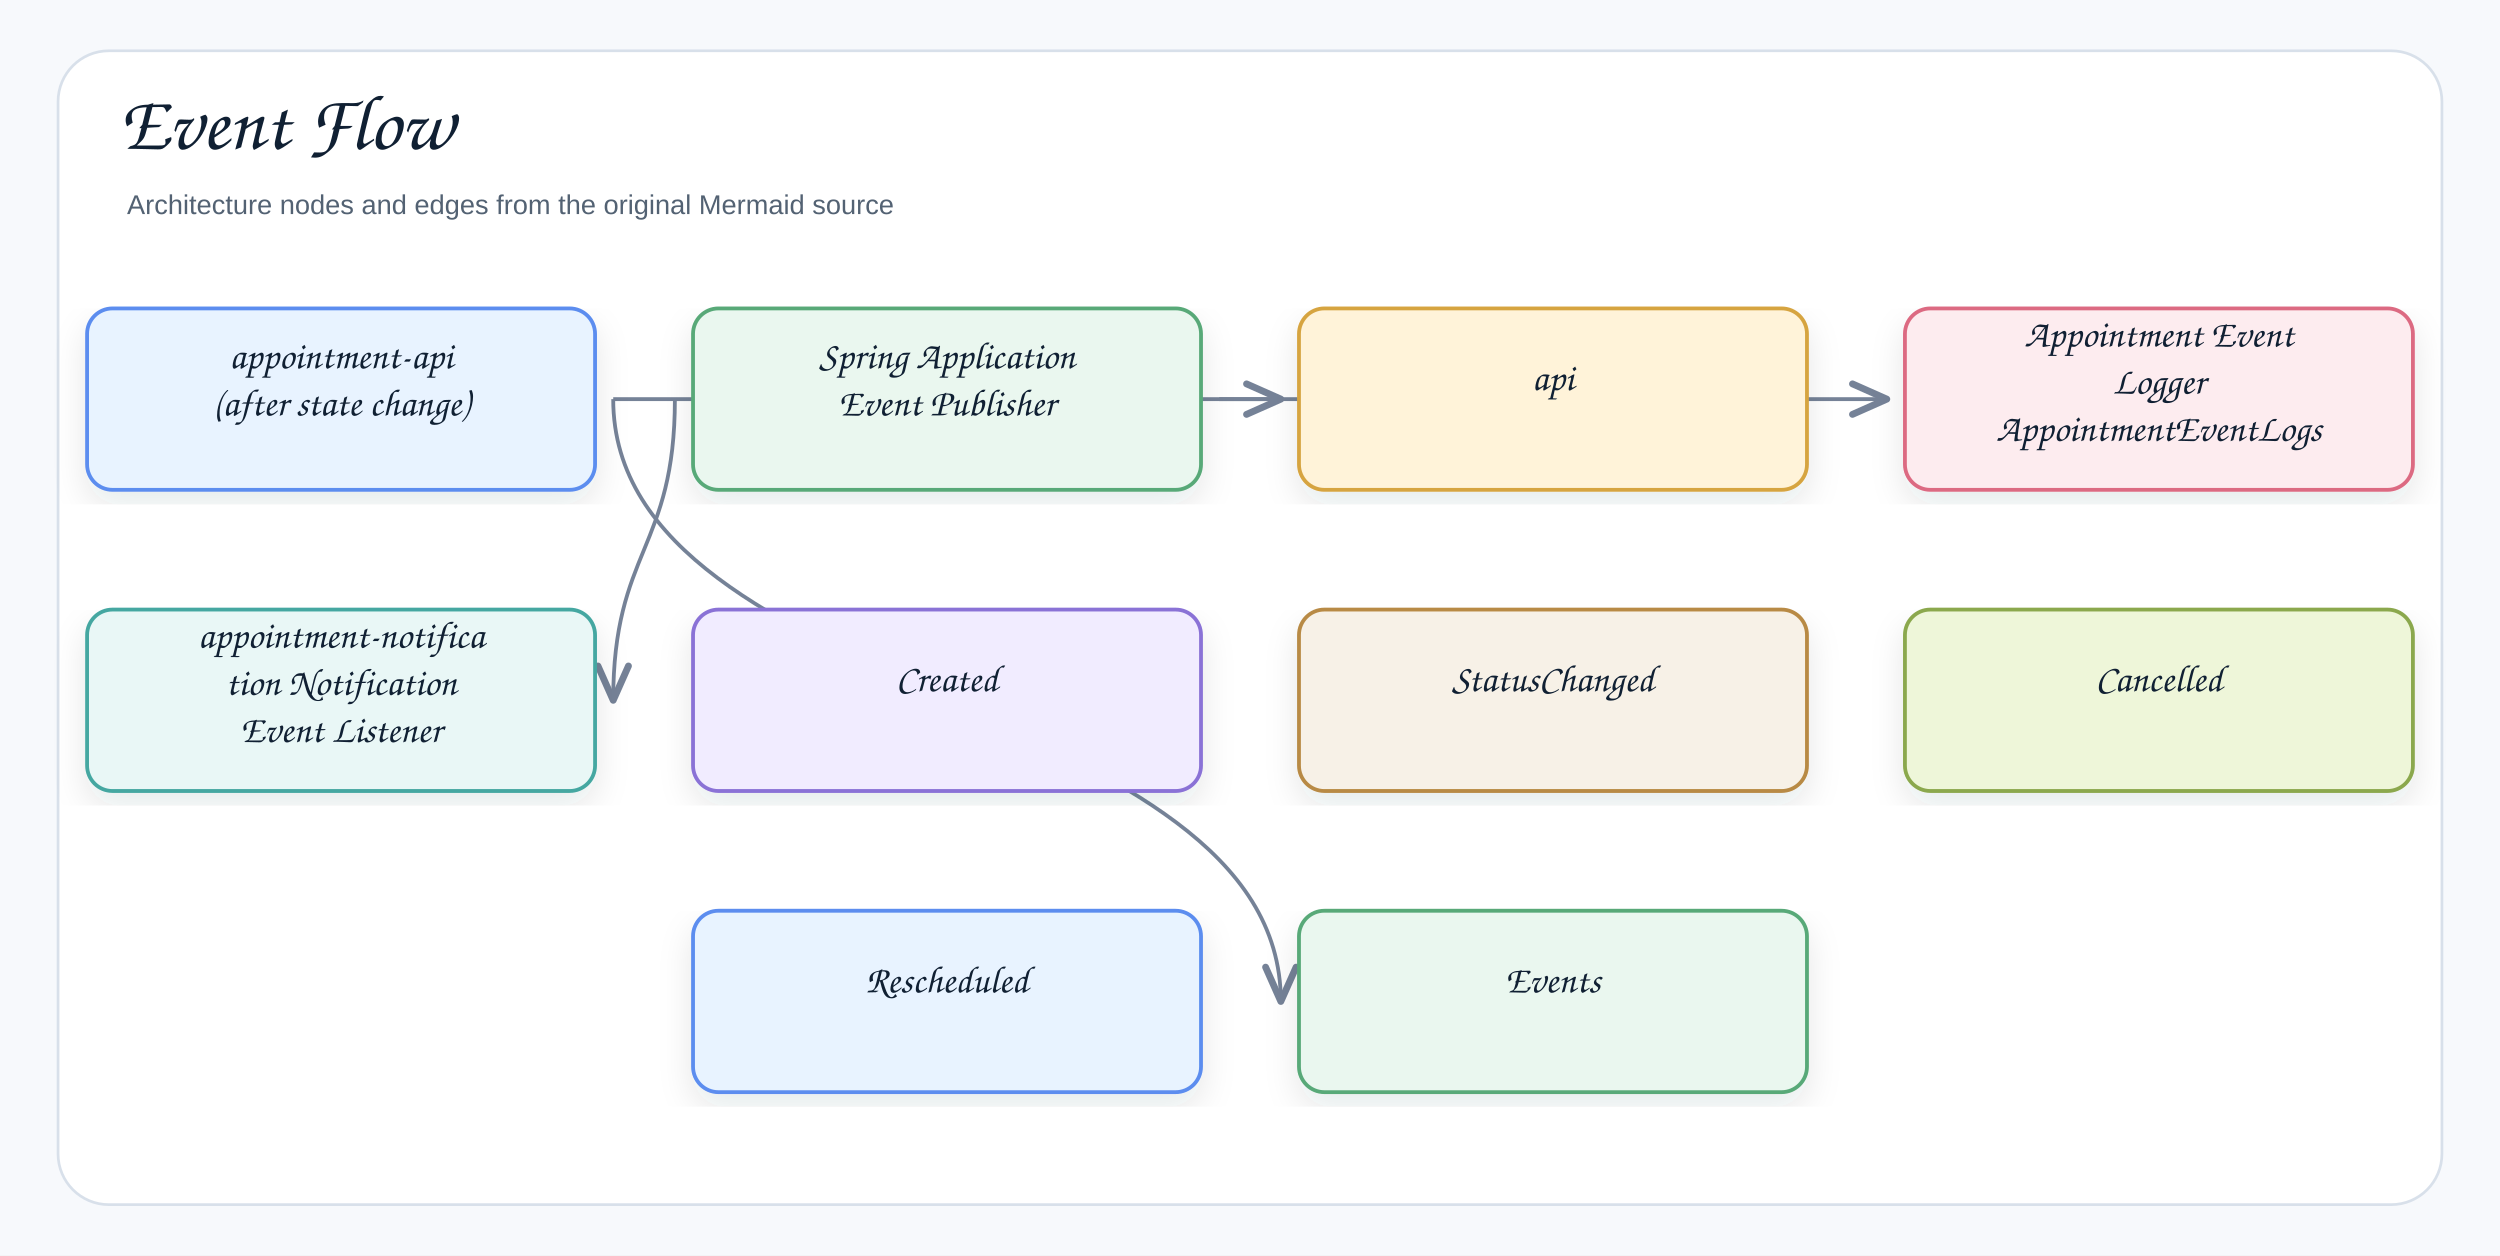
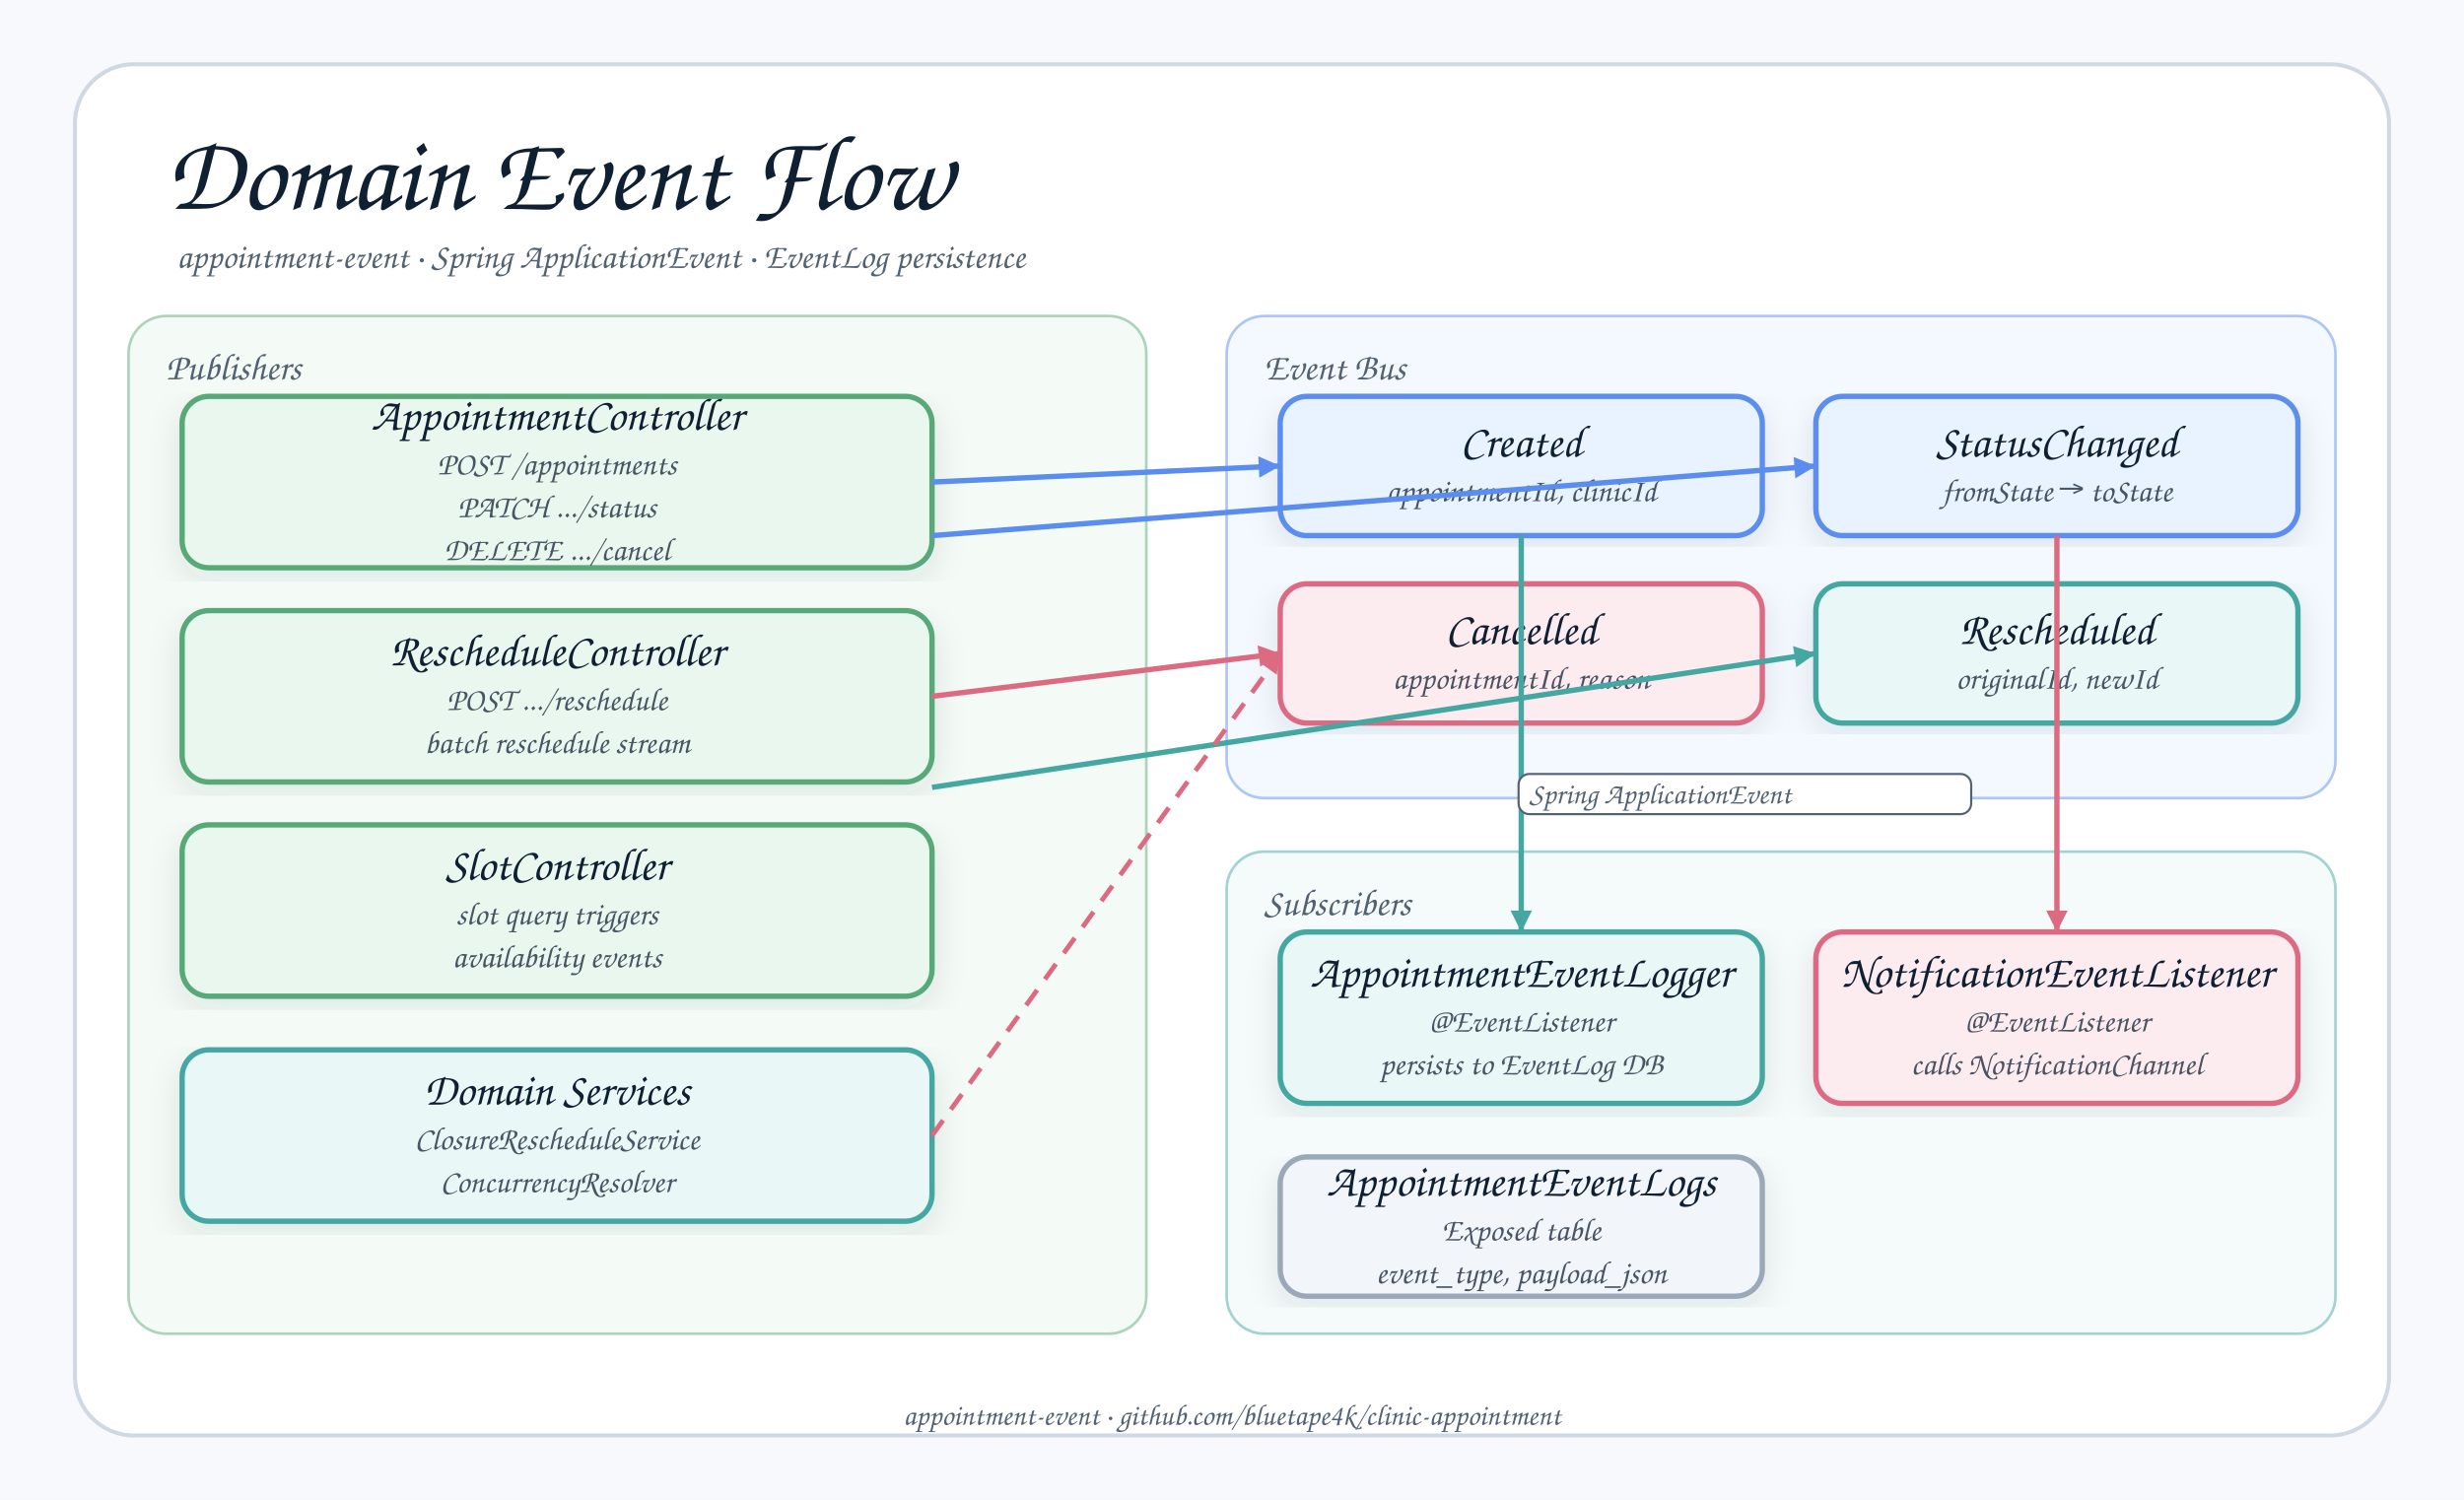
- <svg xmlns="http://www.w3.org/2000/svg" width="1378" height="692" viewBox="0 0 1378 692" role="img" aria-label="Event Flow">
+ <svg xmlns="http://www.w3.org/2000/svg" width="920" height="560" viewBox="0 0 920 560" role="img" aria-label="appointment-event — Domain Event Flow">
  <defs>
    <filter id="shadow" x="-8%" y="-8%" width="116%" height="116%">
-       <feDropShadow dx="0" dy="8" stdDeviation="9" flood-color="#1f2937" flood-opacity="0.10" />
+       <feDropShadow dx="0" dy="4" stdDeviation="6" flood-color="#1f2937" flood-opacity="0.10" />
    </filter>
-     <marker id="openArrow" markerWidth="12" markerHeight="10" refX="10" refY="5" orient="auto" markerUnits="strokeWidth">
-       <path d="M 1 1 L 10 5 L 1 9" fill="none" stroke="#758297" stroke-width="1.8" stroke-linecap="round" stroke-linejoin="round" />
+     <marker id="arr" markerWidth="5" markerHeight="5" refX="4.5" refY="2.5" orient="auto" markerUnits="strokeWidth">
+       <path d="M 0.5 0.5 L 4.5 2.5 L 0.5 4.5 Z" fill="#758297" />
+     </marker>
+     <marker id="arr-blue" markerWidth="5" markerHeight="5" refX="4.5" refY="2.5" orient="auto" markerUnits="strokeWidth">
+       <path d="M 0.5 0.5 L 4.5 2.5 L 0.5 4.5 Z" fill="#5B8DEF" />
+     </marker>
+     <marker id="arr-green" markerWidth="5" markerHeight="5" refX="4.5" refY="2.5" orient="auto" markerUnits="strokeWidth">
+       <path d="M 0.5 0.5 L 4.5 2.5 L 0.5 4.5 Z" fill="#58A978" />
+     </marker>
+     <marker id="arr-amber" markerWidth="5" markerHeight="5" refX="4.5" refY="2.5" orient="auto" markerUnits="strokeWidth">
+       <path d="M 0.5 0.5 L 4.5 2.5 L 0.5 4.5 Z" fill="#D6A441" />
+     </marker>
+     <marker id="arr-pink" markerWidth="5" markerHeight="5" refX="4.5" refY="2.5" orient="auto" markerUnits="strokeWidth">
+       <path d="M 0.5 0.5 L 4.5 2.5 L 0.5 4.5 Z" fill="#DC6B82" />
+     </marker>
+     <marker id="arr-purple" markerWidth="5" markerHeight="5" refX="4.5" refY="2.5" orient="auto" markerUnits="strokeWidth">
+       <path d="M 0.5 0.5 L 4.5 2.5 L 0.5 4.5 Z" fill="#8A72D6" />
+     </marker>
+     <marker id="arr-teal" markerWidth="5" markerHeight="5" refX="4.5" refY="2.5" orient="auto" markerUnits="strokeWidth">
+       <path d="M 0.5 0.5 L 4.5 2.5 L 0.5 4.5 Z" fill="#45A7A1" />
    </marker>
    <marker id="inherit" markerWidth="14" markerHeight="12" refX="12" refY="6" orient="auto" markerUnits="strokeWidth">
-       <path d="M 0 1 L 12 6 L 0 11 Z" fill="#ffffff" stroke="#758297" stroke-width="1.8" />
+       <path d="M 0 1 L 12 6 L 0 11 Z" fill="#ffffff" stroke="#758297" stroke-width="1.5" />
    </marker>
    <style>
-     .canvas{fill:#f7f9fc}.frame{fill:#fff;stroke:#d8e0ea;stroke-width:1.5}
-     .title{font-family:"Architects Daughter","Comic Sans MS","Comic Sans",cursive;font-size:43px;font-weight:400;fill:#102033}
-     .subtitle{font-family:"Comic Sans MS","Comic Sans","Comic Neue",Arial,sans-serif;font-size:15px;font-weight:400;fill:#536273}
-     .label{font-family:"Architects Daughter","Comic Sans MS","Comic Sans",cursive;font-size:25px;font-weight:400;fill:#102033}
-     .smallLabel{font-family:"Architects Daughter","Comic Sans MS","Comic Sans",cursive;font-size:21px;font-weight:400;fill:#102033}
-     .mono{font-family:"Comic Sans MS","Comic Sans","Comic Neue",Arial,sans-serif;font-size:12px;font-weight:400;fill:#102033}
-     .small{font-family:"Comic Sans MS","Comic Sans","Comic Neue",Arial,sans-serif;font-size:12px;font-weight:400;fill:#536273}
-     .strong{font-family:"Comic Sans MS","Comic Sans","Comic Neue",Arial,sans-serif;font-size:13px;font-weight:400;fill:#102033}
-     .card{stroke-width:2.1;filter:url(#shadow)}.compartment{stroke-width:1.5;fill:none}
-     .line{stroke:#758297;stroke-width:2.1;fill:none;marker-end:url(#openArrow)}
-     .plainLine{stroke:#758297;stroke-width:2.1;fill:none}
-     .dashed{stroke:#758297;stroke-width:2.1;stroke-dasharray:7 6;fill:none;marker-end:url(#openArrow)}
-     .inheritLine{stroke:#758297;stroke-width:2.2;fill:none;marker-end:url(#inherit)}
-     .implLine{stroke:#758297;stroke-width:2.2;stroke-dasharray:8 7;fill:none;marker-end:url(#inherit)}
+     .canvas{fill:#F7F9FC}
+     .frame{fill:#FFFFFF;stroke:#D0D8E4;stroke-width:1.5}
+     .title{font-family:"Architects Daughter","Comic Sans MS",cursive;font-size:40px;fill:#102033}
+     .subtitle{font-family:"Comic Mono","Comic Sans MS",cursive;font-size:13px;fill:#536273}
+     .label{font-family:"Architects Daughter","Comic Sans MS",cursive;font-size:22px;fill:#102033}
+     .smallLabel{font-family:"Architects Daughter","Comic Sans MS",cursive;font-size:17px;fill:#102033}
+     .mono{font-family:"Comic Mono","Comic Sans MS",cursive;font-size:12px;fill:#102033}
+     .small{font-family:"Comic Mono","Comic Sans MS",cursive;font-size:11px;fill:#536273}
+     .layerTitle{font-family:"Architects Daughter","Comic Sans MS",cursive;font-size:14px;fill:#536273;font-style:italic}
+     .card{stroke-width:2;filter:url(#shadow)}
+     .line{stroke:#758297;stroke-width:2;fill:none;marker-end:url(#arr)}
+     .line-blue{stroke:#5B8DEF;stroke-width:2;fill:none;marker-end:url(#arr-blue)}
+     .line-green{stroke:#58A978;stroke-width:2;fill:none;marker-end:url(#arr-green)}
+     .line-amber{stroke:#D6A441;stroke-width:2;fill:none;marker-end:url(#arr-amber)}
+     .line-pink{stroke:#DC6B82;stroke-width:2;fill:none;marker-end:url(#arr-pink)}
+     .line-purple{stroke:#8A72D6;stroke-width:2;fill:none;marker-end:url(#arr-purple)}
+     .line-teal{stroke:#45A7A1;stroke-width:2;fill:none;marker-end:url(#arr-teal)}
+     .dashed{stroke:#758297;stroke-width:1.8;stroke-dasharray:7 5;fill:none;marker-end:url(#arr)}
+     .dashed-blue{stroke:#5B8DEF;stroke-width:1.8;stroke-dasharray:7 5;fill:none;marker-end:url(#arr-blue)}
+     .dashed-green{stroke:#58A978;stroke-width:1.8;stroke-dasharray:7 5;fill:none;marker-end:url(#arr-green)}
+     .dashed-amber{stroke:#D6A441;stroke-width:1.8;stroke-dasharray:7 5;fill:none;marker-end:url(#arr-amber)}
+     .dashed-pink{stroke:#DC6B82;stroke-width:1.8;stroke-dasharray:7 5;fill:none;marker-end:url(#arr-pink)}
+     .dashed-purple{stroke:#8A72D6;stroke-width:1.8;stroke-dasharray:7 5;fill:none;marker-end:url(#arr-purple)}
+     .dashed-teal{stroke:#45A7A1;stroke-width:1.8;stroke-dasharray:7 5;fill:none;marker-end:url(#arr-teal)}
+     .inheritLine{stroke:#758297;stroke-width:2;fill:none;marker-end:url(#inherit)}
  </style>
  </defs>
-   <rect class="canvas" width="1378" height="692" />
-   <rect class="frame" x="32" y="28" width="1314" height="636" rx="28" />
-   <text class="title" x="66" y="82">Event Flow</text>
-   <text class="subtitle" x="70" y="118">Architecture nodes and edges from the original Mermaid source</text>
-   <path class="line" d="M338 220 C338 386 706 386 706 552" />
-   <path class="line" d="M372 220 C372 303 338 303 338 386" />
-   <path class="line" d="M672 220 C672 220 1040 220 1040 220" />
-   <path class="line" d="M338 220 C338 220 706 220 706 220" />
-   <g transform="translate(48,170)">
-     <rect class="card" x="0" y="0" width="280" height="100" rx="14" fill="#E8F3FF" stroke="#5B8DEF" />
-     <text class="smallLabel" x="140" y="33" text-anchor="middle">appointment-api</text>
-     <text class="smallLabel" x="140" y="59" text-anchor="middle">(after state change)</text>
-   </g>
-   <g transform="translate(382,170)">
-     <rect class="card" x="0" y="0" width="280" height="100" rx="14" fill="#EAF7EF" stroke="#58A978" />
-     <text class="smallLabel" x="140" y="33" text-anchor="middle">Spring Application</text>
-     <text class="smallLabel" x="140" y="59" text-anchor="middle">Event Publisher</text>
-   </g>
-   <g transform="translate(716,170)">
-     <rect class="card" x="0" y="0" width="280" height="100" rx="14" fill="#FFF3D9" stroke="#D6A441" />
-     <text class="smallLabel" x="140" y="45" text-anchor="middle">api</text>
-   </g>
-   <g transform="translate(1050,170)">
-     <rect class="card" x="0" y="0" width="280" height="100" rx="14" fill="#FDECEF" stroke="#DC6B82" />
-     <text class="smallLabel" x="140" y="21" text-anchor="middle">Appointment Event</text>
-     <text class="smallLabel" x="140" y="47" text-anchor="middle">Logger</text>
-     <text class="smallLabel" x="140" y="73" text-anchor="middle">AppointmentEventLogs</text>
-   </g>
-   <g transform="translate(48,336)">
-     <rect class="card" x="0" y="0" width="280" height="100" rx="14" fill="#E9F7F6" stroke="#45A7A1" />
-     <text class="smallLabel" x="140" y="21" text-anchor="middle">appointment-notifica</text>
-     <text class="smallLabel" x="140" y="47" text-anchor="middle">tion Notification</text>
-     <text class="smallLabel" x="140" y="73" text-anchor="middle">Event Listener</text>
-   </g>
-   <g transform="translate(382,336)">
-     <rect class="card" x="0" y="0" width="280" height="100" rx="14" fill="#F1ECFF" stroke="#8A72D6" />
-     <text class="smallLabel" x="140" y="45" text-anchor="middle">Created</text>
-   </g>
-   <g transform="translate(716,336)">
-     <rect class="card" x="0" y="0" width="280" height="100" rx="14" fill="#F7F1E7" stroke="#B88A44" />
-     <text class="smallLabel" x="140" y="45" text-anchor="middle">StatusChanged</text>
-   </g>
-   <g transform="translate(1050,336)">
-     <rect class="card" x="0" y="0" width="280" height="100" rx="14" fill="#EEF6D9" stroke="#8BA84D" />
-     <text class="smallLabel" x="140" y="45" text-anchor="middle">Cancelled</text>
-   </g>
-   <g transform="translate(382,502)">
-     <rect class="card" x="0" y="0" width="280" height="100" rx="14" fill="#E8F3FF" stroke="#5B8DEF" />
-     <text class="smallLabel" x="140" y="45" text-anchor="middle">Rescheduled</text>
-   </g>
-   <g transform="translate(716,502)">
-     <rect class="card" x="0" y="0" width="280" height="100" rx="14" fill="#EAF7EF" stroke="#58A978" />
-     <text class="smallLabel" x="140" y="45" text-anchor="middle">Events</text>
-   </g>
+   <rect class="canvas" width="920" height="560" />
+   <rect class="frame" x="28" y="24" width="864" height="512" rx="22" />
+   <text class="title" x="62" y="78">Domain Event Flow</text>
+   <text class="subtitle" x="66" y="100">appointment-event · Spring ApplicationEvent · EventLog persistence</text>
+   <rect x="48" y="118" width="380" height="380" rx="14" fill="#EAF7EF" stroke="#58A978" stroke-width="1" opacity="0.5" />
+   <text class="layerTitle" x="62" y="138" dominant-baseline="middle">Publishers</text>
+   <rect x="458" y="118" width="414" height="180" rx="14" fill="#E8F3FF" stroke="#5B8DEF" stroke-width="1" opacity="0.5" />
+   <text class="layerTitle" x="472" y="138" dominant-baseline="middle">Event Bus</text>
+   <rect x="458" y="318" width="414" height="180" rx="14" fill="#E9F7F6" stroke="#45A7A1" stroke-width="1" opacity="0.5" />
+   <text class="layerTitle" x="472" y="338" dominant-baseline="middle">Subscribers</text>
+   <rect x="68" y="148" width="280" height="64" rx="10" fill="#EAF7EF" stroke="#58A978" class="card" />
+   <text class="smallLabel" x="208" y="156" text-anchor="middle" dominant-baseline="middle">AppointmentController</text>
+   <text class="mono" x="208" y="174" text-anchor="middle" dominant-baseline="middle" fill="#1A3A26" opacity="0.75">POST /appointments</text>
+   <text class="mono" x="208" y="190" text-anchor="middle" dominant-baseline="middle" fill="#1A3A26" opacity="0.75">PATCH .../status</text>
+   <text class="mono" x="208" y="206" text-anchor="middle" dominant-baseline="middle" fill="#1A3A26" opacity="0.75">DELETE .../cancel</text>
+   <rect x="68" y="228" width="280" height="64" rx="10" fill="#EAF7EF" stroke="#58A978" class="card" />
+   <text class="smallLabel" x="208" y="244" text-anchor="middle" dominant-baseline="middle">RescheduleController</text>
+   <text class="mono" x="208" y="262" text-anchor="middle" dominant-baseline="middle" fill="#1A3A26" opacity="0.75">POST .../reschedule</text>
+   <text class="mono" x="208" y="278" text-anchor="middle" dominant-baseline="middle" fill="#1A3A26" opacity="0.75">batch reschedule stream</text>
+   <rect x="68" y="308" width="280" height="64" rx="10" fill="#EAF7EF" stroke="#58A978" class="card" />
+   <text class="smallLabel" x="208" y="324" text-anchor="middle" dominant-baseline="middle">SlotController</text>
+   <text class="mono" x="208" y="342" text-anchor="middle" dominant-baseline="middle" fill="#1A3A26" opacity="0.75">slot query triggers</text>
+   <text class="mono" x="208" y="358" text-anchor="middle" dominant-baseline="middle" fill="#1A3A26" opacity="0.75">availability events</text>
+   <rect x="68" y="392" width="280" height="64" rx="10" fill="#E9F7F6" stroke="#45A7A1" class="card" />
+   <text class="smallLabel" x="208" y="408" text-anchor="middle" dominant-baseline="middle">Domain Services</text>
+   <text class="mono" x="208" y="426" text-anchor="middle" dominant-baseline="middle" fill="#0E3533" opacity="0.75">ClosureRescheduleService</text>
+   <text class="mono" x="208" y="442" text-anchor="middle" dominant-baseline="middle" fill="#0E3533" opacity="0.75">ConcurrencyResolver</text>
+   <rect x="478" y="148" width="180" height="52" rx="10" fill="#E8F3FF" stroke="#5B8DEF" class="card" />
+   <text class="smallLabel" x="568" y="166" text-anchor="middle" dominant-baseline="middle">Created</text>
+   <text class="mono" x="568" y="184" text-anchor="middle" dominant-baseline="middle" fill="#1A3A5C" opacity="0.75">appointmentId, clinicId</text>
+   <rect x="678" y="148" width="180" height="52" rx="10" fill="#E8F3FF" stroke="#5B8DEF" class="card" />
+   <text class="smallLabel" x="768" y="166" text-anchor="middle" dominant-baseline="middle">StatusChanged</text>
+   <text class="mono" x="768" y="184" text-anchor="middle" dominant-baseline="middle" fill="#1A3A5C" opacity="0.75">fromState → toState</text>
+   <rect x="478" y="218" width="180" height="52" rx="10" fill="#FDECEF" stroke="#DC6B82" class="card" />
+   <text class="smallLabel" x="568" y="236" text-anchor="middle" dominant-baseline="middle">Cancelled</text>
+   <text class="mono" x="568" y="254" text-anchor="middle" dominant-baseline="middle" fill="#4A0E1C" opacity="0.75">appointmentId, reason</text>
+   <rect x="678" y="218" width="180" height="52" rx="10" fill="#E9F7F6" stroke="#45A7A1" class="card" />
+   <text class="smallLabel" x="768" y="236" text-anchor="middle" dominant-baseline="middle">Rescheduled</text>
+   <text class="mono" x="768" y="254" text-anchor="middle" dominant-baseline="middle" fill="#0E3533" opacity="0.75">originalId, newId</text>
+   <rect x="478" y="348" width="180" height="64" rx="10" fill="#E9F7F6" stroke="#45A7A1" class="card" />
+   <text class="smallLabel" x="568" y="364" text-anchor="middle" dominant-baseline="middle">AppointmentEventLogger</text>
+   <text class="mono" x="568" y="382" text-anchor="middle" dominant-baseline="middle" fill="#0E3533" opacity="0.75">@EventListener</text>
+   <text class="mono" x="568" y="398" text-anchor="middle" dominant-baseline="middle" fill="#0E3533" opacity="0.75">persists to EventLog DB</text>
+   <rect x="678" y="348" width="180" height="64" rx="10" fill="#FDECEF" stroke="#DC6B82" class="card" />
+   <text class="smallLabel" x="768" y="364" text-anchor="middle" dominant-baseline="middle">NotificationEventListener</text>
+   <text class="mono" x="768" y="382" text-anchor="middle" dominant-baseline="middle" fill="#4A0E1C" opacity="0.75">@EventListener</text>
+   <text class="mono" x="768" y="398" text-anchor="middle" dominant-baseline="middle" fill="#4A0E1C" opacity="0.75">calls NotificationChannel</text>
+   <rect x="478" y="432" width="180" height="52" rx="10" fill="#F2F5F9" stroke="#9AA8B8" class="card" />
+   <text class="smallLabel" x="568" y="442" text-anchor="middle" dominant-baseline="middle">AppointmentEventLogs</text>
+   <text class="mono" x="568" y="460" text-anchor="middle" dominant-baseline="middle" fill="#2A3340" opacity="0.75">Exposed table</text>
+   <text class="mono" x="568" y="476" text-anchor="middle" dominant-baseline="middle" fill="#2A3340" opacity="0.75">event_type, payload_json</text>
+   <path class="line-blue" d="M348 180 L478 174" />
+   <path class="line-blue" d="M348 200 L678 174" />
+   <path class="line-pink" d="M348 260 L478 244" />
+   <path class="line-teal" d="M348 294 L678 244" />
+   <path class="dashed-pink" d="M348 424 L478 244" />
+   <path class="line-teal" d="M568 200 L568 348" />
+   <path class="line-pink" d="M768 200 L768 348" />
+   <path class="line-gray" d="M568 412 L568 432" />
+   <rect x="567" y="289" width="169" height="15" rx="4" fill="white" stroke="#536273" stroke-width="0.8" />
+   <text class="small" x="571" y="300" fill="#536273">Spring ApplicationEvent</text>
+   <text class="small" x="460" y="532" text-anchor="middle">appointment-event · github.com/bluetape4k/clinic-appointment</text>
</svg>
